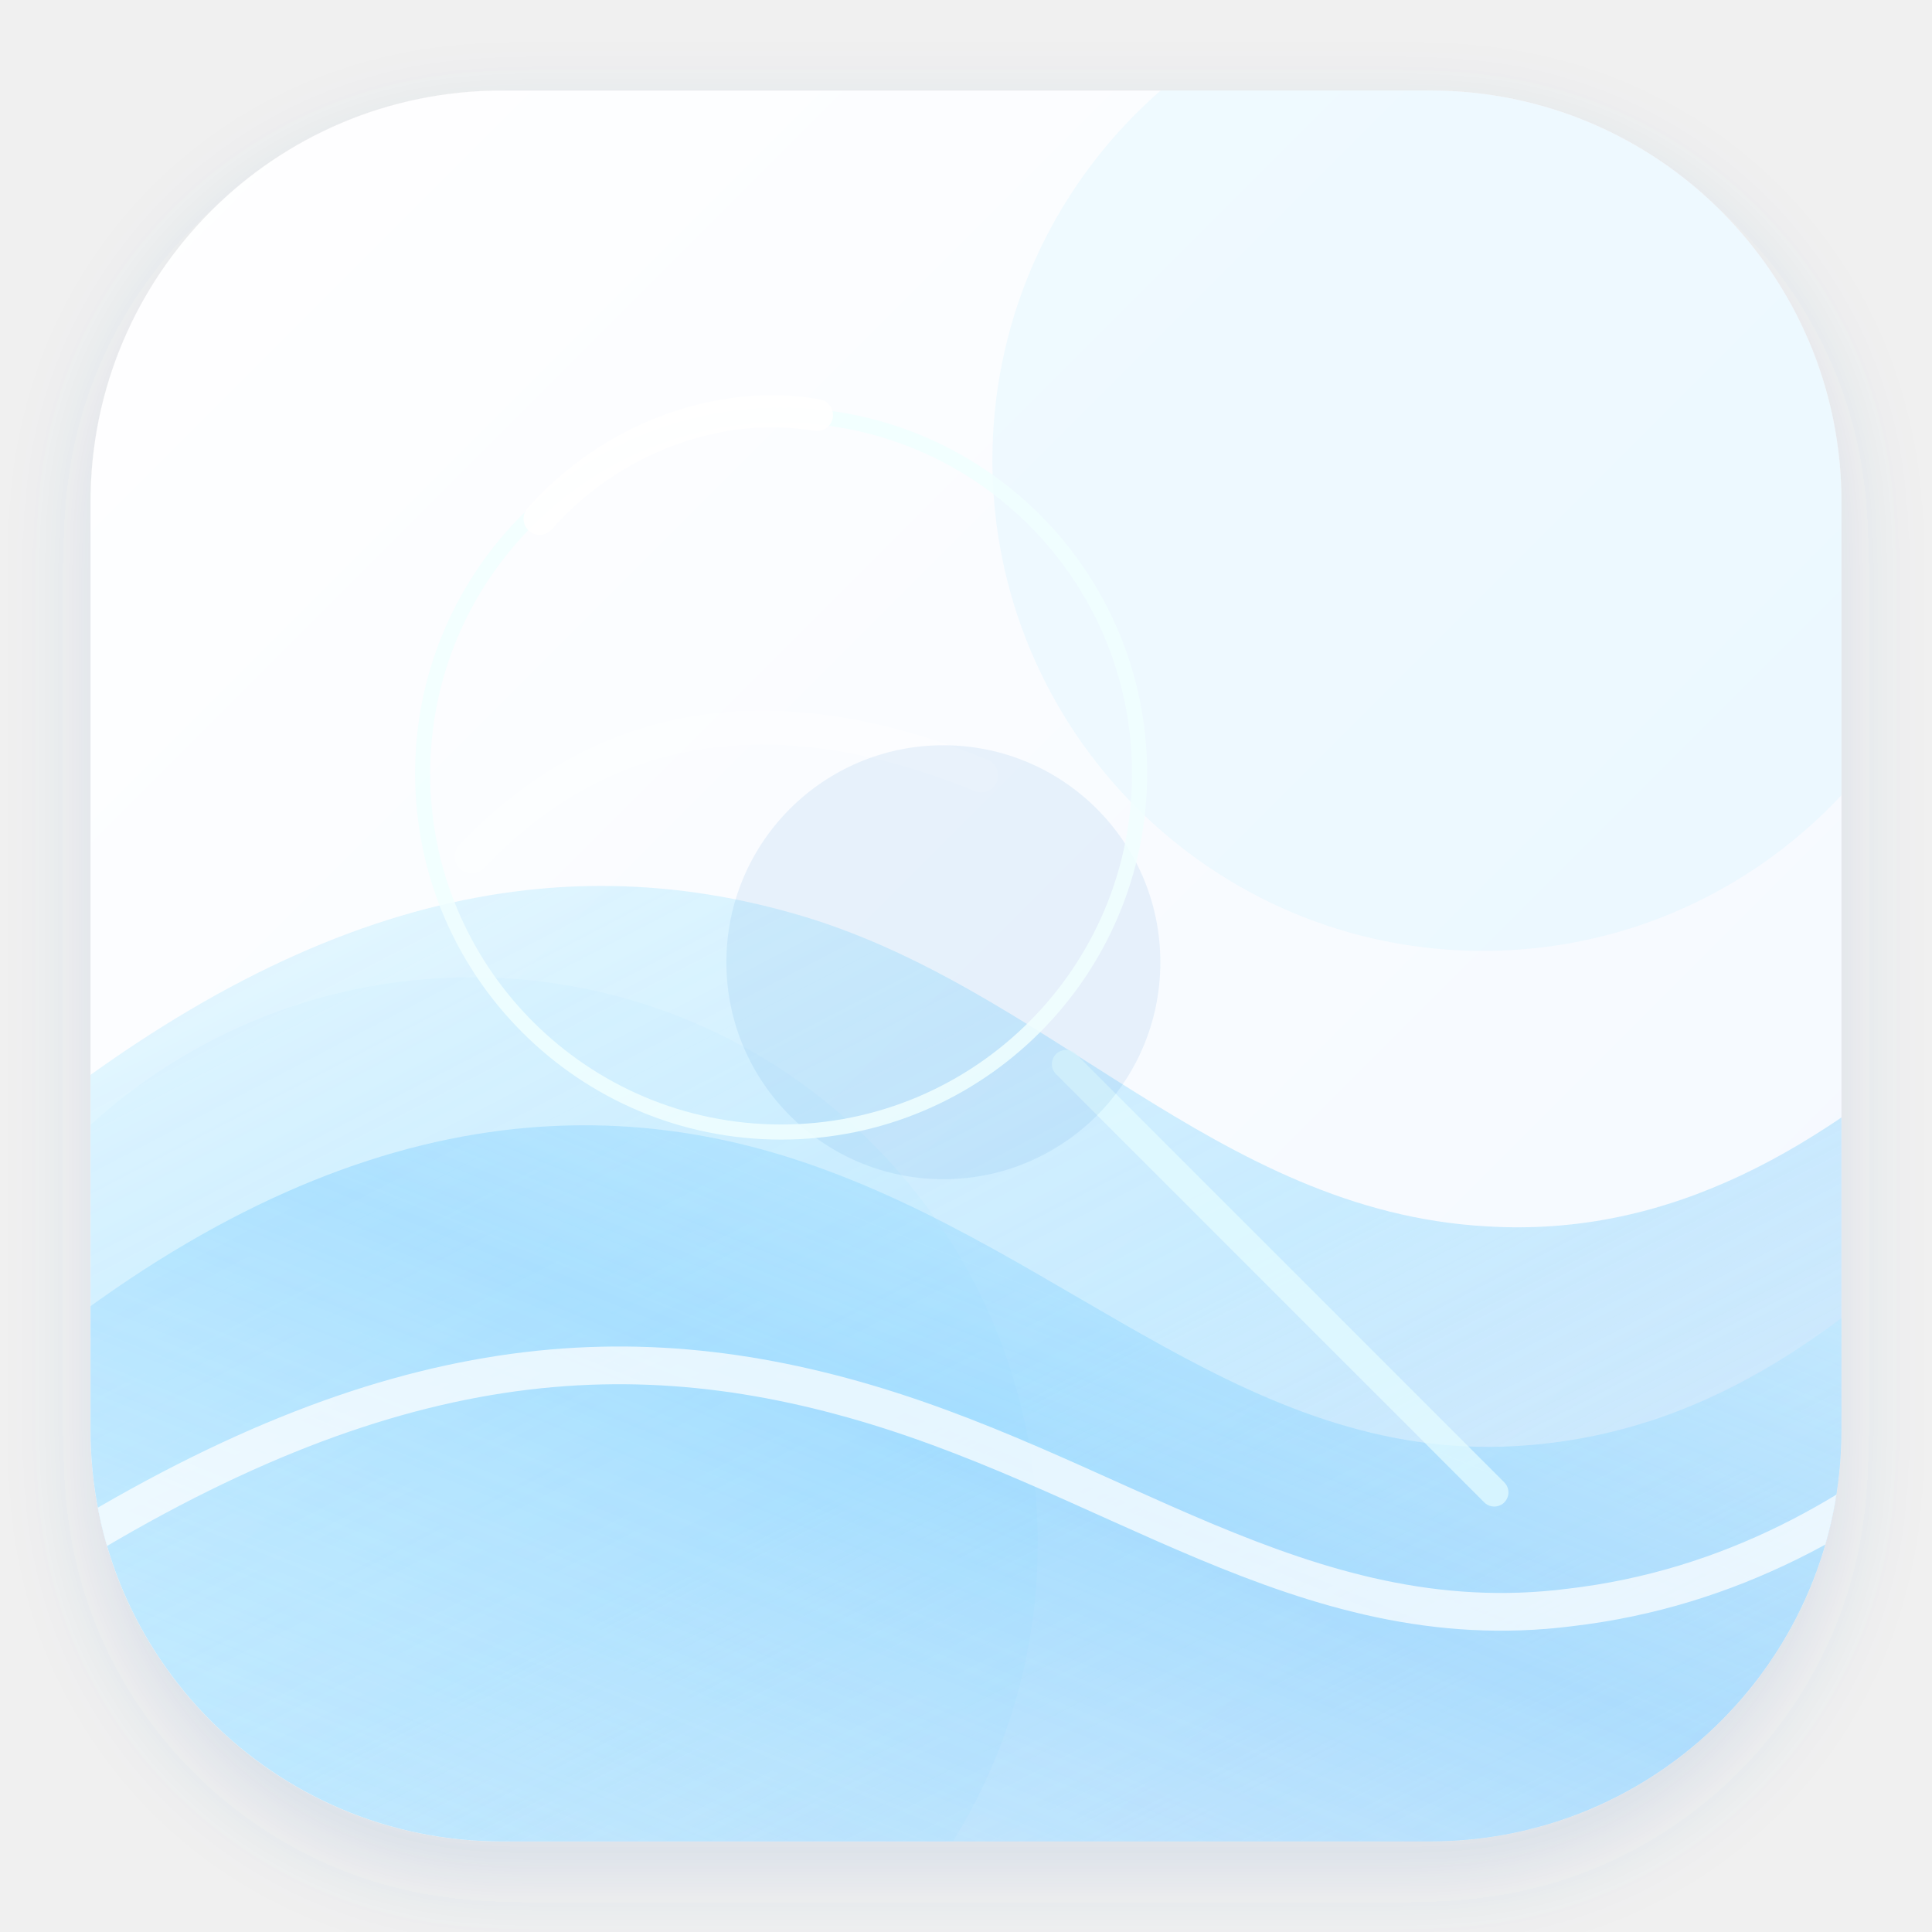
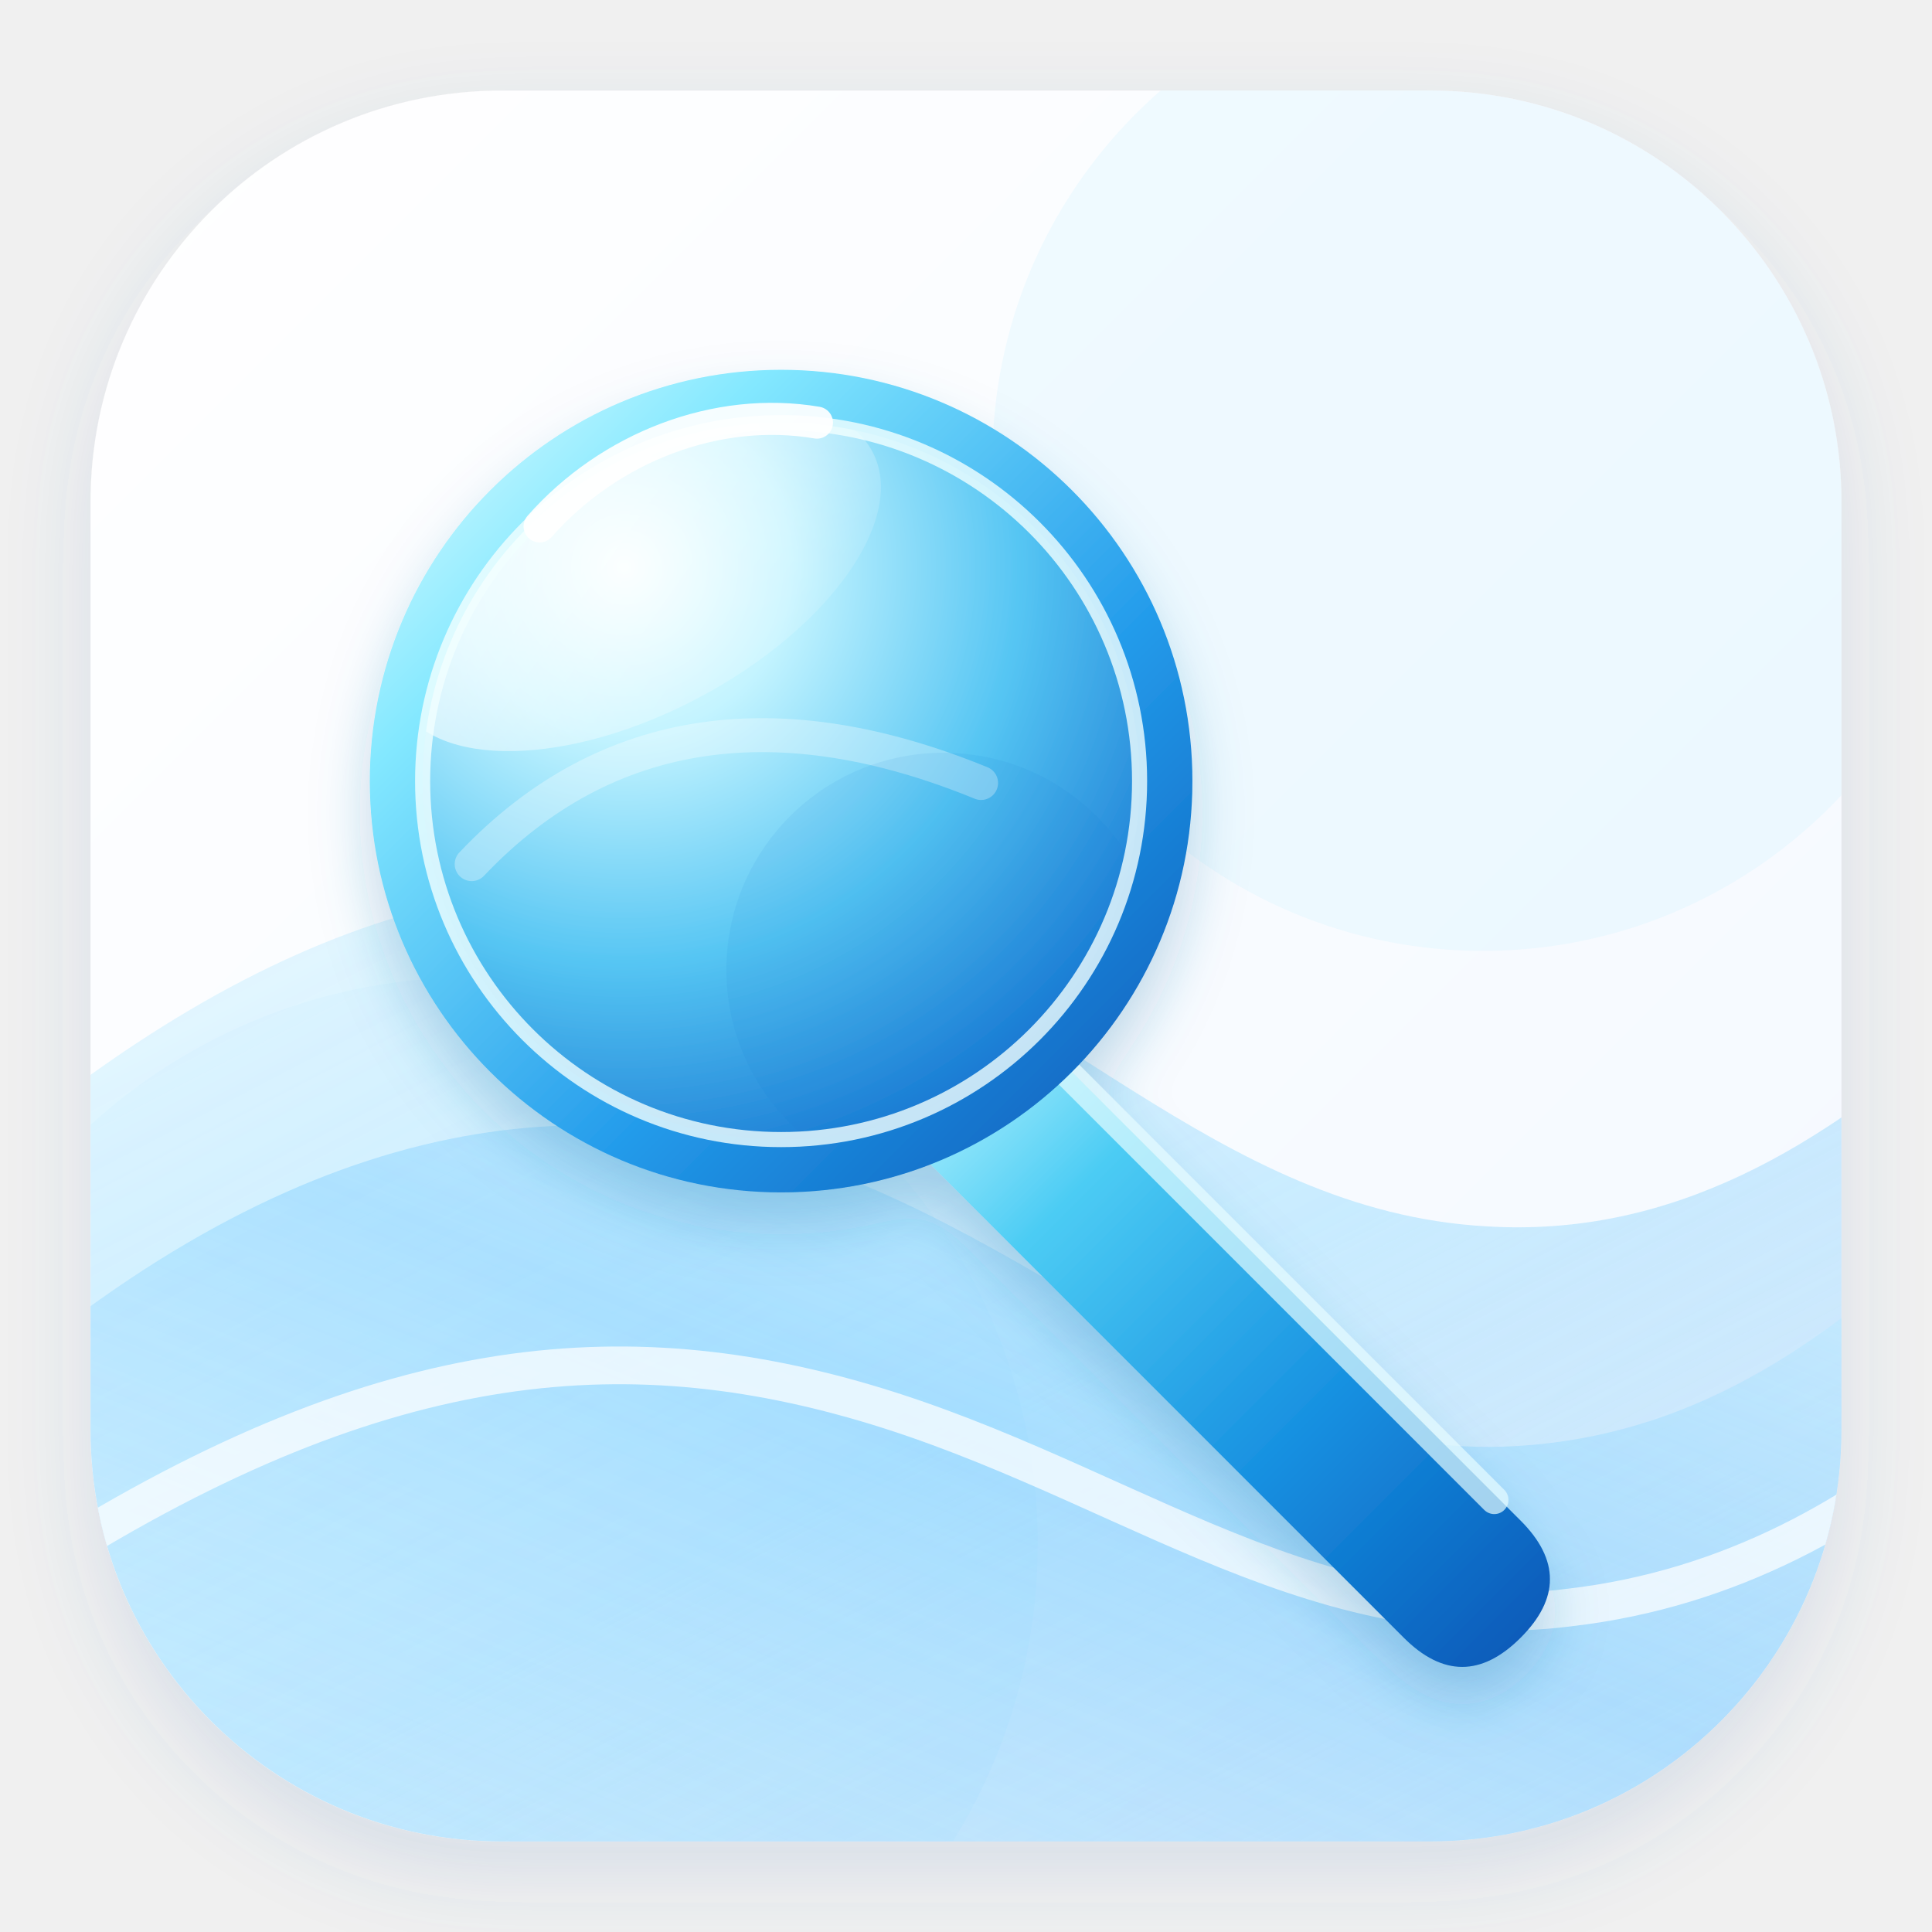
<svg xmlns="http://www.w3.org/2000/svg" viewBox="0 0 1024 1024" role="img" aria-labelledby="title desc">
  <defs>
    <linearGradient id="tile" x1="0" y1="0" x2="1" y2="1">
      <stop offset="0" stop-color="#FFFFFF" />
      <stop offset="1" stop-color="#F3F8FF" />
    </linearGradient>
    <linearGradient id="ribbonA" x1="0" y1="0" x2="1" y2="1">
      <stop offset="0" stop-color="#E1F8FF" stop-opacity=".96" />
      <stop offset=".5" stop-color="#A3DFFF" stop-opacity=".76" />
      <stop offset="1" stop-color="#76B8F1" stop-opacity=".22" />
    </linearGradient>
    <linearGradient id="ribbonB" x1="0" y1="1" x2="1" y2="0">
      <stop offset="0" stop-color="#B8E9FF" stop-opacity=".08" />
      <stop offset=".55" stop-color="#70C9FF" stop-opacity=".52" />
      <stop offset="1" stop-color="#DDF7FF" stop-opacity=".8" />
    </linearGradient>
+     <linearGradient id="handle" x1="0" y1="0" x2="1" y2="1">
+       <stop offset="0" stop-color="#B9F5FF" />
+       <stop offset=".24" stop-color="#4CCCF4" />
+       <stop offset=".62" stop-color="#168FE0" />
+       <stop offset="1" stop-color="#0755B5" />
+     </linearGradient>
+     <linearGradient id="rim" x1="0" y1="0" x2="1" y2="1">
+       <stop offset="0" stop-color="#E9FFFF" />
+       <stop offset=".24" stop-color="#83E8FF" />
+       <stop offset=".62" stop-color="#249CEB" />
+       <stop offset="1" stop-color="#0754B4" />
+     </linearGradient>
+     <radialGradient id="lens" cx=".28" cy=".2" r=".9">
+       <stop offset="0" stop-color="#F8FFFF" />
+       <stop offset=".26" stop-color="#C4F4FF" />
+       <stop offset=".62" stop-color="#55C5F3" />
+       <stop offset="1" stop-color="#1474D1" />
+     </radialGradient>
+     <linearGradient id="glint" x1="0" y1="0" x2="1" y2="1">
+       <stop offset="0" stop-color="#FFFFFF" stop-opacity=".98" />
+       <stop offset="1" stop-color="#FFFFFF" stop-opacity="0" />
+     </linearGradient>
    <filter id="tileShadow" x="-20%" y="-20%" width="140%" height="150%">
      <feDropShadow dx="0" dy="18" stdDeviation="22" flood-color="#3C78B8" flood-opacity=".14" />
    </filter>
+     <filter id="symbolShadow" x="-40%" y="-40%" width="190%" height="200%">
+       <feGaussianBlur in="SourceAlpha" stdDeviation="15" result="blur" />
+       <feOffset dy="17" result="offset" />
+       <feColorMatrix in="offset" type="matrix" values="0 0 0 0 .02 0 0 0 0 .20 0 0 0 0 .42 0 0 0 .28 0" result="shade" />
+       <feMerge>
+         <feMergeNode in="shade" />
+         <feMergeNode in="SourceGraphic" />
+       </feMerge>
+     </filter>
    <clipPath id="tileClip">
      <rect x="48" y="48" width="928" height="928" rx="218" />
+     </clipPath>
+     <clipPath id="lensClip">
+       <circle cx="414" cy="414" r="190" />
    </clipPath>
  </defs>
  <g filter="url(#tileShadow)">
    <rect x="48" y="48" width="928" height="928" rx="218" fill="url(#tile)" />
  </g>
  <g clip-path="url(#tileClip)">
    <circle cx="786" cy="244" r="260" fill="#DDF5FF" opacity=".42" />
    <circle cx="250" cy="818" r="300" fill="#E7F5FF" opacity=".72" />
    <path d="M-18 622 C146 480 286 446 420 484 C555 522 644 642 788 650 C886 656 966 608 1042 540 L1042 1030 L-18 1030Z" fill="url(#ribbonA)" opacity=".72" />
    <path d="M-34 760 C138 600 290 570 426 616 C568 664 664 778 810 766 C910 758 982 700 1050 634 L1050 1030 L-34 1030Z" fill="url(#ribbonB)" opacity=".72" />
    <path d="M-10 850 C178 722 312 704 446 740 C588 778 690 870 832 852 C918 842 986 802 1040 756" fill="none" stroke="#FFFFFF" stroke-opacity=".72" stroke-width="20" />
-     <g transform="translate(0 -4)">
+     <g filter="url(#symbolShadow)">
      <path d="M552 552 L806 806 Q837 837 806 868 Q775 899 744 868 L490 614Z" fill="url(#handle)" />
-       <path d="M565 568 L792 795" fill="none" stroke="#E5FCFF" stroke-opacity=".72" stroke-width="15" stroke-linecap="round" />
+       <path d="M565 568 L792 795" fill="none" stroke="#E5FCFF" stroke-opacity=".7" stroke-width="15" stroke-linecap="round" />
      <circle cx="414" cy="414" r="218" fill="url(#rim)" />
      <circle cx="414" cy="414" r="190" fill="url(#lens)" />
      <g clip-path="url(#lensClip)">
-         <ellipse cx="337" cy="306" rx="142" ry="72" transform="rotate(-28 337 306)" fill="url(#glint)" opacity=".92" />
-         <path d="M250 458 C322 382 415 372 520 415" fill="none" stroke="#FFFFFF" stroke-opacity=".34" stroke-width="18" stroke-linecap="round" />
+         <ellipse cx="337" cy="306" rx="142" ry="72" transform="rotate(-28 337 306)" fill="url(#glint)" opacity=".9" />
+         <path d="M250 458 C322 382 415 372 520 415" fill="none" stroke="#FFFFFF" stroke-opacity=".32" stroke-width="18" stroke-linecap="round" />
        <circle cx="500" cy="514" r="115" fill="#0B73D0" opacity=".08" />
      </g>
-       <circle cx="414" cy="414" r="190" fill="none" stroke="#F1FFFF" stroke-opacity=".84" stroke-width="8" />
-       <path d="M286 279 C323 237 380 215 433 224" fill="none" stroke="#FFFFFF" stroke-opacity=".94" stroke-width="17" stroke-linecap="round" />
+       <circle cx="414" cy="414" r="190" fill="none" stroke="#F1FFFF" stroke-opacity=".8" stroke-width="8" />
+       <path d="M286 279 C323 237 380 215 433 224" fill="none" stroke="#FFFFFF" stroke-opacity=".92" stroke-width="17" stroke-linecap="round" />
    </g>
  </g>
</svg>
